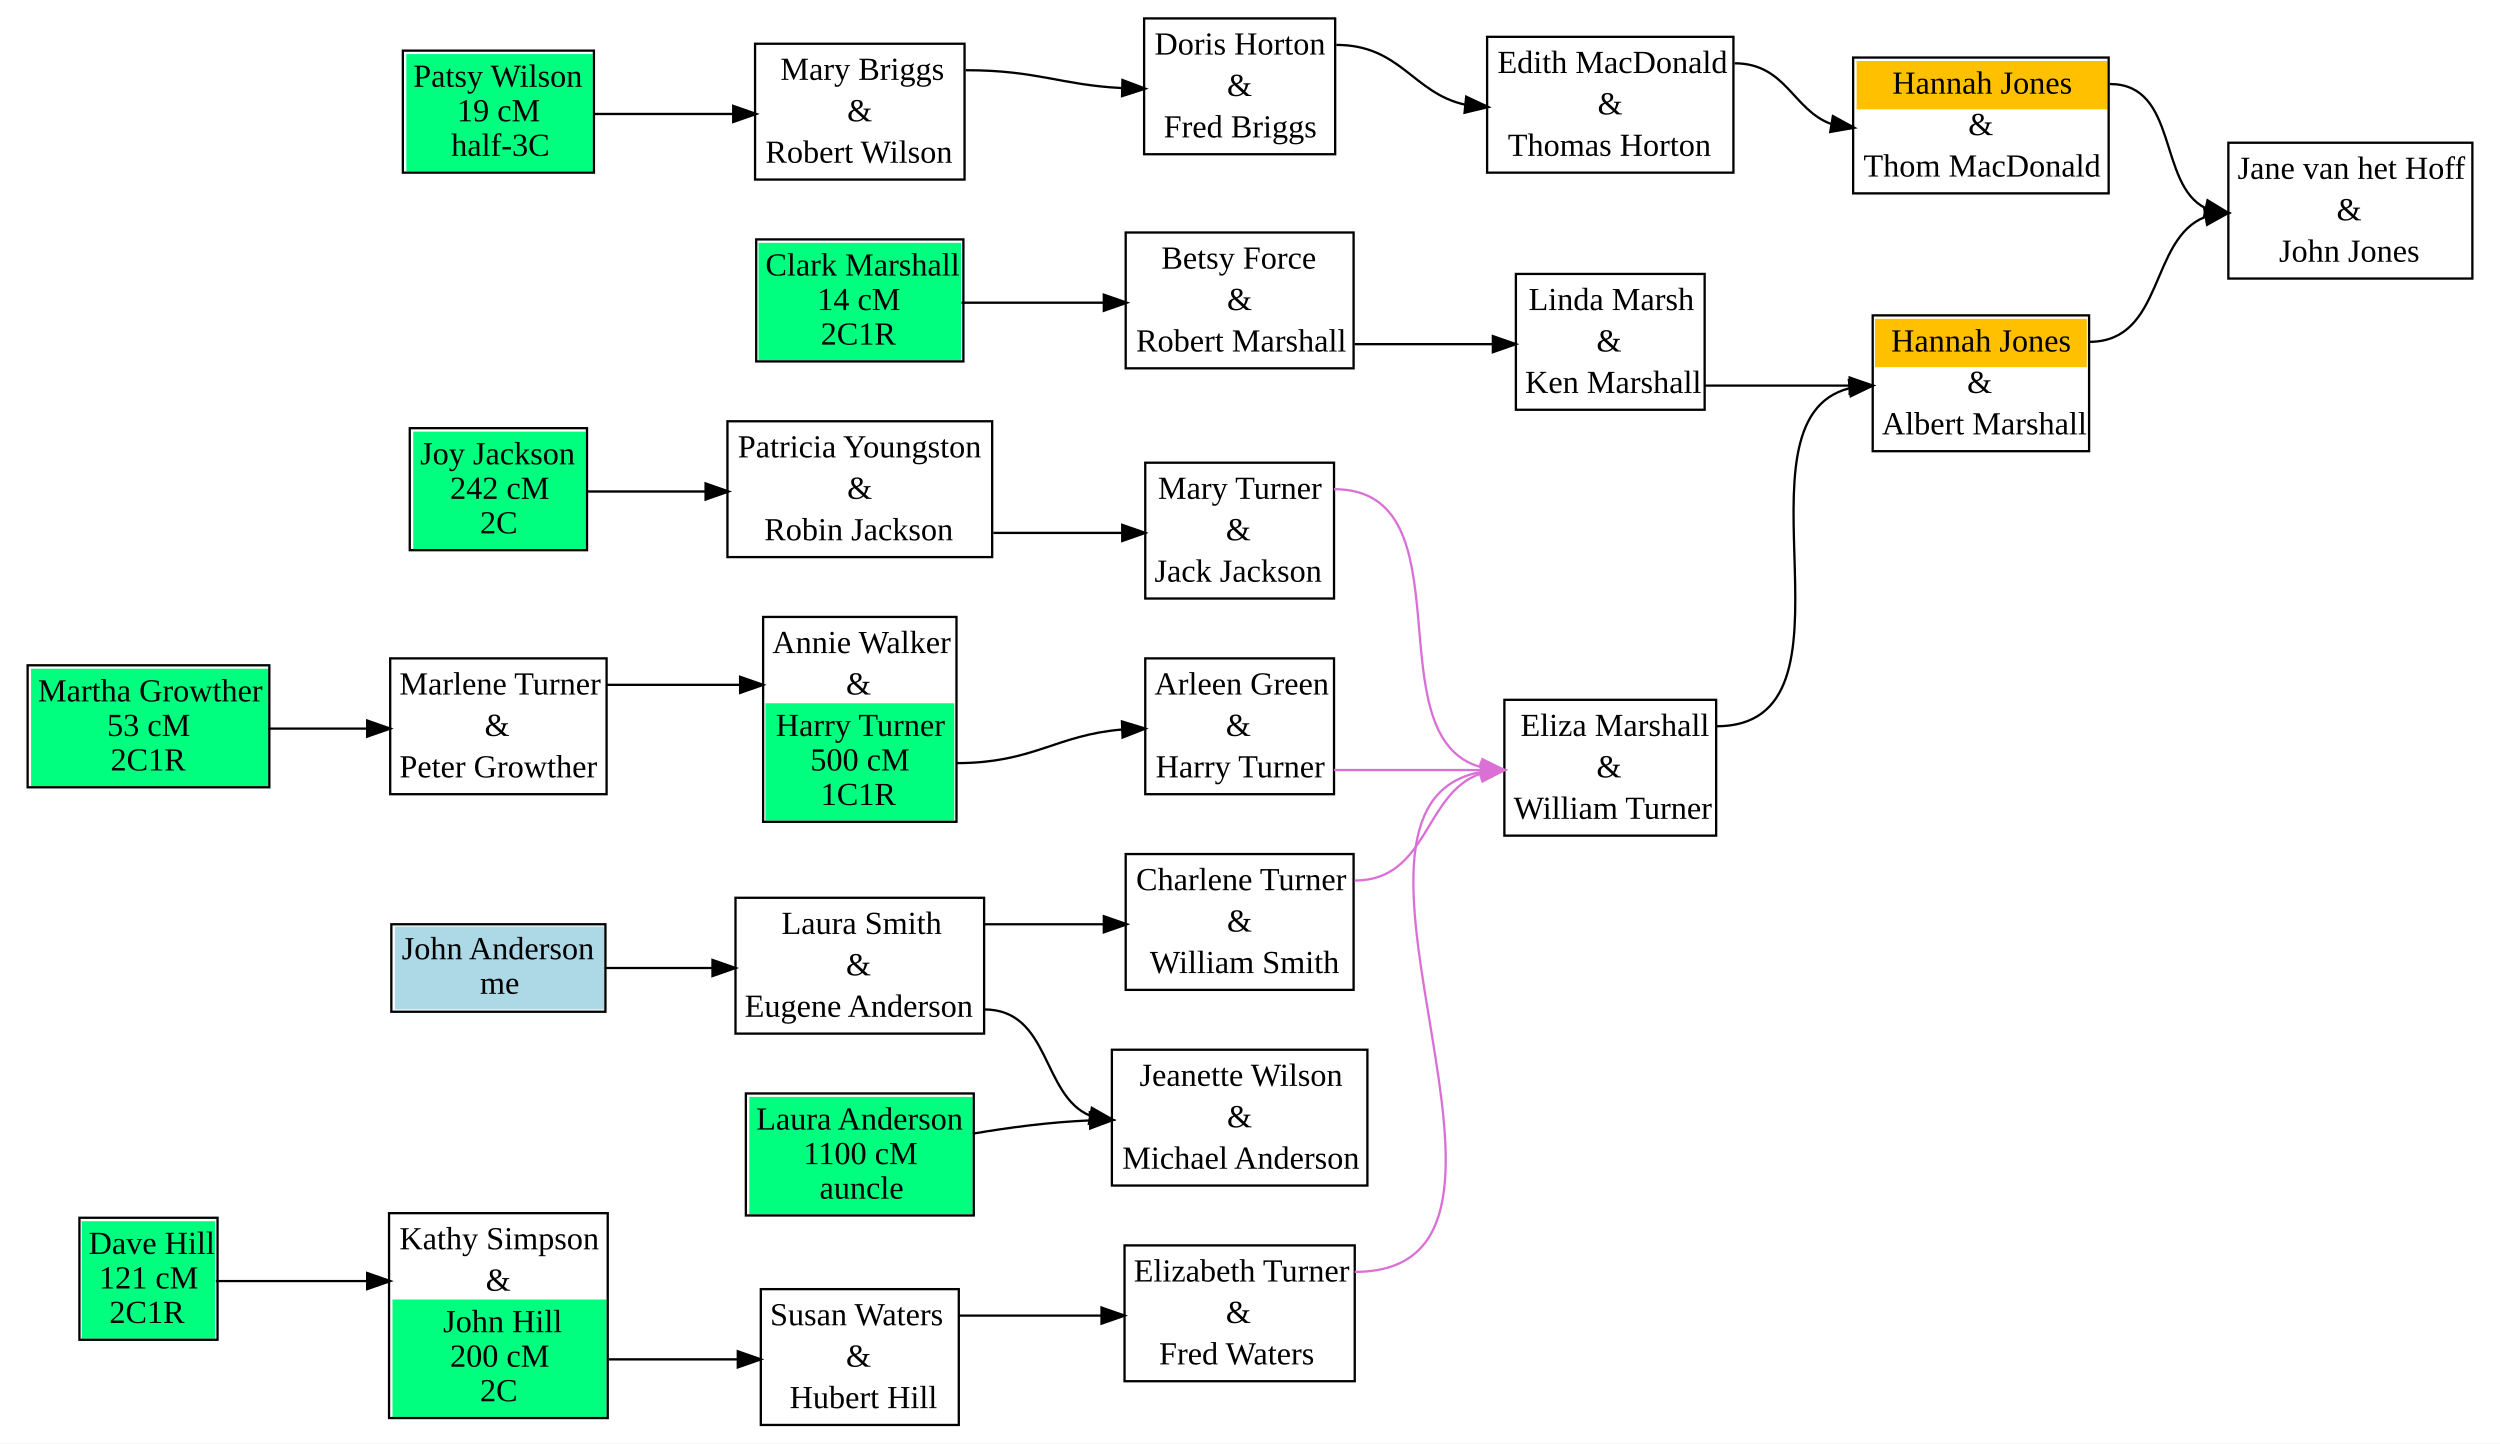
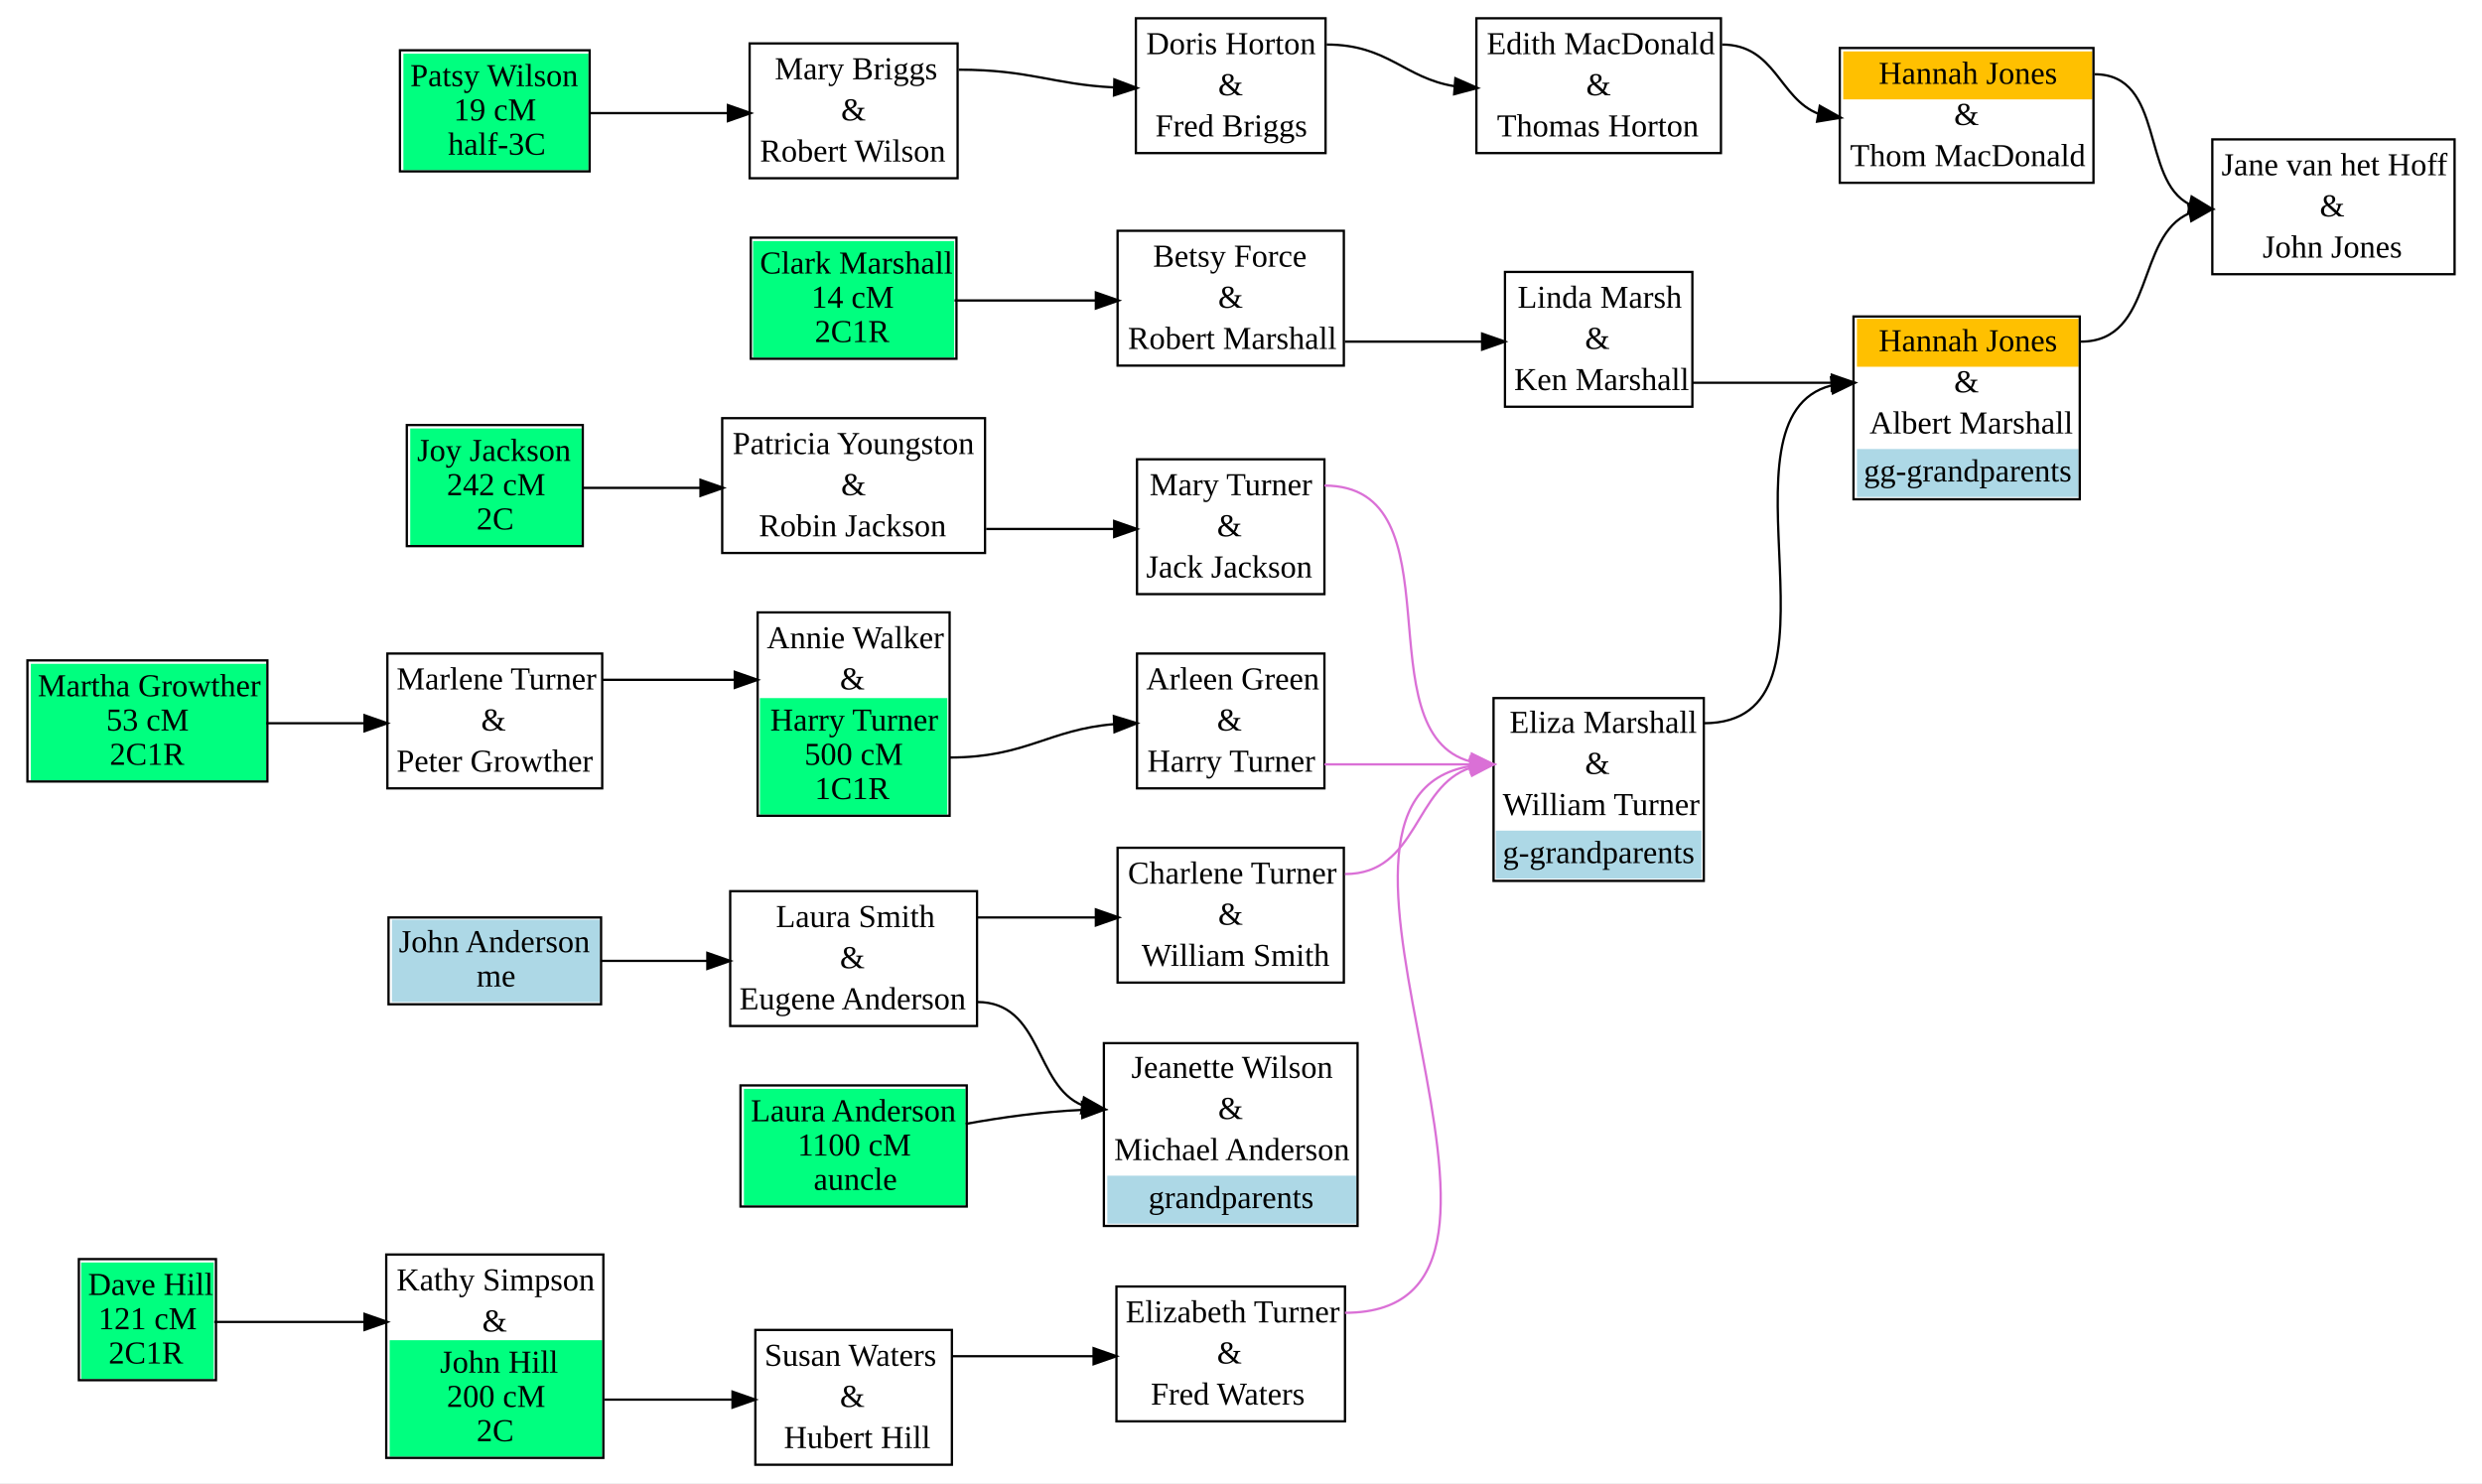
- <svg xmlns="http://www.w3.org/2000/svg" width="1086pt" height="627pt" viewBox="0.00 0.00 1086.00 627.00">
-   <g id="graph0" class="graph" transform="scale(1 1) rotate(0) translate(4 623)">
-     <polygon fill="white" stroke="transparent" points="-4,4 -4,-623 1082,-623 1082,4 -4,4" />
+ <svg xmlns="http://www.w3.org/2000/svg" width="1086pt" height="649pt" viewBox="0.00 0.00 1086.00 649.00">
+   <g id="graph0" class="graph" transform="scale(1 1) rotate(0) translate(4 645)">
+     <polygon fill="white" stroke="transparent" points="-4,4 -4,-645 1082,-645 1082,4 -4,4" />
    <g id="node1" class="node">
-       <polygon fill="#ffc000" stroke="transparent" points="802.5,-575.5 802.5,-596.5 911.5,-596.5 911.5,-575.5 802.5,-575.5" />
-       <text text-anchor="start" x="818" y="-582.3" font-family="Times New Roman,serif" font-size="14.00">Hannah Jones</text>
-       <text text-anchor="start" x="851" y="-564.3" font-family="Times New Roman,serif" font-size="14.00">&amp;</text>
-       <text text-anchor="start" x="805.5" y="-546.3" font-family="Times New Roman,serif" font-size="14.00">Thom MacDonald</text>
-       <polygon fill="none" stroke="black" points="801,-539 801,-598 912,-598 912,-539 801,-539" />
+       <polygon fill="#ffc000" stroke="transparent" points="802.5,-601.5 802.5,-622.5 911.5,-622.5 911.5,-601.5 802.5,-601.5" />
+       <text text-anchor="start" x="818" y="-608.3" font-family="Times New Roman,serif" font-size="14.00">Hannah Jones</text>
+       <text text-anchor="start" x="851" y="-590.3" font-family="Times New Roman,serif" font-size="14.00">&amp;</text>
+       <text text-anchor="start" x="805.5" y="-572.3" font-family="Times New Roman,serif" font-size="14.00">Thom MacDonald</text>
+       <polygon fill="none" stroke="black" points="801,-565 801,-624 912,-624 912,-565 801,-565" />
    </g>
    <g id="node9" class="node">
-       <text text-anchor="start" x="968" y="-545.3" font-family="Times New Roman,serif" font-size="14.00">Jane van het Hoff</text>
-       <text text-anchor="start" x="1011" y="-527.3" font-family="Times New Roman,serif" font-size="14.00">&amp;</text>
-       <text text-anchor="start" x="986" y="-509.3" font-family="Times New Roman,serif" font-size="14.00">John Jones</text>
-       <polygon fill="none" stroke="black" points="964,-502 964,-561 1070,-561 1070,-502 964,-502" />
+       <text text-anchor="start" x="968" y="-568.3" font-family="Times New Roman,serif" font-size="14.00">Jane van het Hoff</text>
+       <text text-anchor="start" x="1011" y="-550.3" font-family="Times New Roman,serif" font-size="14.00">&amp;</text>
+       <text text-anchor="start" x="986" y="-532.3" font-family="Times New Roman,serif" font-size="14.00">John Jones</text>
+       <polygon fill="none" stroke="black" points="964,-525 964,-584 1070,-584 1070,-525 964,-525" />
+     </g>
+     <g id="edge8" class="edge">
+       <path fill="none" stroke="black" d="M912.5,-612.5C943.36,-612.5 932.62,-566.11 954.05,-555.6" />
+       <polygon fill="black" stroke="black" points="954.94,-558.99 964,-553.5 953.49,-552.14 954.94,-558.99" />
+     </g>
+     <g id="node2" class="node">
+       <polygon fill="#ffc000" stroke="transparent" points="808.5,-484.5 808.5,-505.5 905.5,-505.5 905.5,-484.5 808.5,-484.5" />
+       <text text-anchor="start" x="818" y="-491.3" font-family="Times New Roman,serif" font-size="14.00">Hannah Jones</text>
+       <text text-anchor="start" x="851" y="-473.3" font-family="Times New Roman,serif" font-size="14.00">&amp;</text>
+       <text text-anchor="start" x="814" y="-455.3" font-family="Times New Roman,serif" font-size="14.00">Albert Marshall</text>
+       <polygon fill="lightblue" stroke="transparent" points="808.5,-427.5 808.5,-448.5 905.5,-448.5 905.5,-427.5 808.5,-427.5" />
+       <text text-anchor="start" x="811.5" y="-434.3" font-family="Times New Roman,serif" font-size="14.00">gg-grandparents</text>
+       <polygon fill="none" stroke="black" points="807,-426.5 807,-506.5 906,-506.5 906,-426.5 807,-426.5" />
+     </g>
+     <g id="edge11" class="edge">
+       <path fill="none" stroke="black" d="M906.5,-495.5C938.97,-495.5 930.31,-541.91 954.11,-551.7" />
+       <polygon fill="black" stroke="black" points="953.53,-555.15 964,-553.5 954.79,-548.27 953.53,-555.15" />
+     </g>
+     <g id="node3" class="node">
+       <text text-anchor="start" x="335" y="-610.3" font-family="Times New Roman,serif" font-size="14.00">Mary Briggs</text>
+       <text text-anchor="start" x="364" y="-592.3" font-family="Times New Roman,serif" font-size="14.00">&amp;</text>
+       <text text-anchor="start" x="328.5" y="-574.3" font-family="Times New Roman,serif" font-size="14.00">Robert Wilson</text>
+       <polygon fill="none" stroke="black" points="324,-567 324,-626 415,-626 415,-567 324,-567" />
+     </g>
+     <g id="node4" class="node">
+       <text text-anchor="start" x="497.5" y="-621.3" font-family="Times New Roman,serif" font-size="14.00">Doris Horton</text>
+       <text text-anchor="start" x="529" y="-603.3" font-family="Times New Roman,serif" font-size="14.00">&amp;</text>
+       <text text-anchor="start" x="501.5" y="-585.3" font-family="Times New Roman,serif" font-size="14.00">Fred Briggs</text>
+       <polygon fill="none" stroke="black" points="493,-578 493,-637 576,-637 576,-578 493,-578" />
+     </g>
+     <g id="edge12" class="edge">
+       <path fill="none" stroke="black" d="M415.5,-614.5C446.67,-614.5 456.6,-608.1 483.3,-606.75" />
+       <polygon fill="black" stroke="black" points="483.59,-610.24 493.5,-606.5 483.42,-603.24 483.59,-610.24" />
+     </g>
+     <g id="node5" class="node">
+       <text text-anchor="start" x="646.5" y="-621.3" font-family="Times New Roman,serif" font-size="14.00">Edith MacDonald</text>
+       <text text-anchor="start" x="690" y="-603.3" font-family="Times New Roman,serif" font-size="14.00">&amp;</text>
+       <text text-anchor="start" x="651" y="-585.3" font-family="Times New Roman,serif" font-size="14.00">Thomas Horton</text>
+       <polygon fill="none" stroke="black" points="642,-578 642,-637 749,-637 749,-578 642,-578" />
    </g>
    <g id="edge1" class="edge">
-       <path fill="none" stroke="black" d="M912.5,-586.5C942.35,-586.5 933.28,-542.86 954.01,-532.63" />
-       <polygon fill="black" stroke="black" points="954.95,-536.01 964,-530.5 953.49,-529.16 954.95,-536.01" />
-     </g>
-     <g id="node2" class="node">
-       <polygon fill="#ffc000" stroke="transparent" points="810.5,-463.5 810.5,-484.5 902.5,-484.5 902.5,-463.5 810.5,-463.5" />
-       <text text-anchor="start" x="817.5" y="-470.3" font-family="Times New Roman,serif" font-size="14.00">Hannah Jones</text>
-       <text text-anchor="start" x="850.5" y="-452.3" font-family="Times New Roman,serif" font-size="14.00">&amp;</text>
-       <text text-anchor="start" x="813.5" y="-434.3" font-family="Times New Roman,serif" font-size="14.00">Albert Marshall</text>
-       <polygon fill="none" stroke="black" points="809.5,-427 809.5,-486 903.5,-486 903.5,-427 809.5,-427" />
-     </g>
-     <g id="edge13" class="edge">
-       <path fill="none" stroke="black" d="M903.5,-474.5C936.28,-474.5 929.51,-519.31 953.94,-528.76" />
-       <polygon fill="black" stroke="black" points="953.55,-532.25 964,-530.5 954.74,-525.35 953.55,-532.25" />
-     </g>
-     <g id="node3" class="node">
-       <text text-anchor="start" x="335" y="-588.3" font-family="Times New Roman,serif" font-size="14.00">Mary Briggs</text>
-       <text text-anchor="start" x="364" y="-570.3" font-family="Times New Roman,serif" font-size="14.00">&amp;</text>
-       <text text-anchor="start" x="328.5" y="-552.3" font-family="Times New Roman,serif" font-size="14.00">Robert Wilson</text>
-       <polygon fill="none" stroke="black" points="324,-545 324,-604 415,-604 415,-545 324,-545" />
-     </g>
-     <g id="node4" class="node">
-       <text text-anchor="start" x="497.5" y="-599.3" font-family="Times New Roman,serif" font-size="14.00">Doris Horton</text>
-       <text text-anchor="start" x="529" y="-581.3" font-family="Times New Roman,serif" font-size="14.00">&amp;</text>
-       <text text-anchor="start" x="501.5" y="-563.3" font-family="Times New Roman,serif" font-size="14.00">Fred Briggs</text>
-       <polygon fill="none" stroke="black" points="493,-556 493,-615 576,-615 576,-556 493,-556" />
-     </g>
-     <g id="edge10" class="edge">
-       <path fill="none" stroke="black" d="M415.5,-592.5C446.67,-592.5 456.6,-586.1 483.3,-584.75" />
-       <polygon fill="black" stroke="black" points="483.59,-588.24 493.5,-584.5 483.42,-581.24 483.59,-588.24" />
-     </g>
-     <g id="node5" class="node">
-       <text text-anchor="start" x="646.5" y="-591.3" font-family="Times New Roman,serif" font-size="14.00">Edith MacDonald</text>
-       <text text-anchor="start" x="690" y="-573.3" font-family="Times New Roman,serif" font-size="14.00">&amp;</text>
-       <text text-anchor="start" x="651" y="-555.3" font-family="Times New Roman,serif" font-size="14.00">Thomas Horton</text>
-       <polygon fill="none" stroke="black" points="642,-548 642,-607 749,-607 749,-548 642,-548" />
-     </g>
-     <g id="edge21" class="edge">
-       <path fill="none" stroke="black" d="M576.5,-603.5C604.48,-603.5 609.8,-582.46 632.46,-577.53" />
-       <polygon fill="black" stroke="black" points="632.91,-581 642.5,-576.5 632.2,-574.03 632.91,-581" />
-     </g>
-     <g id="edge6" class="edge">
-       <path fill="none" stroke="black" d="M749.5,-595.5C771.85,-595.5 774.81,-575.2 791.4,-569.17" />
-       <polygon fill="black" stroke="black" points="792.2,-572.58 801.5,-567.5 791.06,-565.68 792.2,-572.58" />
+       <path fill="none" stroke="black" d="M576.5,-625.5C603.33,-625.5 610.4,-610.82 632.45,-607.27" />
+       <polygon fill="black" stroke="black" points="632.8,-610.75 642.5,-606.5 632.26,-603.77 632.8,-610.75" />
+     </g>
+     <g id="edge2" class="edge">
+       <path fill="none" stroke="black" d="M749.5,-625.5C772.82,-625.5 774.42,-601.87 791.63,-595.22" />
+       <polygon fill="black" stroke="black" points="792.25,-598.67 801.5,-593.5 791.05,-591.77 792.25,-598.67" />
    </g>
    <g id="node6" class="node">
-       <text text-anchor="start" x="335.5" y="-217.3" font-family="Times New Roman,serif" font-size="14.00">Laura Smith</text>
-       <text text-anchor="start" x="363.5" y="-199.3" font-family="Times New Roman,serif" font-size="14.00">&amp;</text>
-       <text text-anchor="start" x="319.5" y="-181.3" font-family="Times New Roman,serif" font-size="14.00">Eugene Anderson</text>
-       <polygon fill="none" stroke="black" points="315.5,-174 315.5,-233 423.5,-233 423.5,-174 315.5,-174" />
+       <text text-anchor="start" x="335.5" y="-239.3" font-family="Times New Roman,serif" font-size="14.00">Laura Smith</text>
+       <text text-anchor="start" x="363.5" y="-221.3" font-family="Times New Roman,serif" font-size="14.00">&amp;</text>
+       <text text-anchor="start" x="319.5" y="-203.3" font-family="Times New Roman,serif" font-size="14.00">Eugene Anderson</text>
+       <polygon fill="none" stroke="black" points="315.5,-196 315.5,-255 423.5,-255 423.5,-196 315.5,-196" />
    </g>
    <g id="node7" class="node">
-       <text text-anchor="start" x="489.5" y="-236.3" font-family="Times New Roman,serif" font-size="14.00">Charlene Turner</text>
-       <text text-anchor="start" x="529" y="-218.3" font-family="Times New Roman,serif" font-size="14.00">&amp;</text>
-       <text text-anchor="start" x="495.5" y="-200.3" font-family="Times New Roman,serif" font-size="14.00">William Smith</text>
-       <polygon fill="none" stroke="black" points="485,-193 485,-252 584,-252 584,-193 485,-193" />
-     </g>
-     <g id="edge20" class="edge">
-       <path fill="none" stroke="black" d="M423.5,-221.5C447.29,-221.5 455.67,-221.5 475.25,-221.5" />
-       <polygon fill="black" stroke="black" points="475.5,-225 485.5,-221.5 475.5,-218 475.5,-225" />
+       <text text-anchor="start" x="489.5" y="-258.3" font-family="Times New Roman,serif" font-size="14.00">Charlene Turner</text>
+       <text text-anchor="start" x="529" y="-240.3" font-family="Times New Roman,serif" font-size="14.00">&amp;</text>
+       <text text-anchor="start" x="495.5" y="-222.3" font-family="Times New Roman,serif" font-size="14.00">William Smith</text>
+       <polygon fill="none" stroke="black" points="485,-215 485,-274 584,-274 584,-215 485,-215" />
+     </g>
+     <g id="edge5" class="edge">
+       <path fill="none" stroke="black" d="M423.5,-243.5C447.29,-243.5 455.67,-243.5 475.25,-243.5" />
+       <polygon fill="black" stroke="black" points="475.5,-247 485.5,-243.5 475.5,-240 475.5,-247" />
    </g>
    <g id="node20" class="node">
-       <text text-anchor="start" x="491" y="-151.3" font-family="Times New Roman,serif" font-size="14.00">Jeanette Wilson</text>
-       <text text-anchor="start" x="529" y="-133.3" font-family="Times New Roman,serif" font-size="14.00">&amp;</text>
-       <text text-anchor="start" x="483.5" y="-115.3" font-family="Times New Roman,serif" font-size="14.00">Michael Anderson</text>
-       <polygon fill="none" stroke="black" points="479,-108 479,-167 590,-167 590,-108 479,-108" />
-     </g>
-     <g id="edge2" class="edge">
-       <path fill="none" stroke="black" d="M423.5,-184.5C452.44,-184.5 448.38,-147.09 469.58,-138.32" />
-       <polygon fill="black" stroke="black" points="470.3,-141.75 479.5,-136.5 469.03,-134.87 470.3,-141.75" />
+       <text text-anchor="start" x="491" y="-173.3" font-family="Times New Roman,serif" font-size="14.00">Jeanette Wilson</text>
+       <text text-anchor="start" x="529" y="-155.3" font-family="Times New Roman,serif" font-size="14.00">&amp;</text>
+       <text text-anchor="start" x="483.5" y="-137.3" font-family="Times New Roman,serif" font-size="14.00">Michael Anderson</text>
+       <polygon fill="lightblue" stroke="transparent" points="480.5,-109.5 480.5,-130.5 589.5,-130.5 589.5,-109.5 480.5,-109.5" />
+       <text text-anchor="start" x="498.5" y="-116.3" font-family="Times New Roman,serif" font-size="14.00">grandparents</text>
+       <polygon fill="none" stroke="black" points="479,-108.5 479,-188.5 590,-188.5 590,-108.5 479,-108.5" />
+     </g>
+     <g id="edge15" class="edge">
+       <path fill="none" stroke="black" d="M423.5,-206.5C452.19,-206.5 448.54,-169.87 469.65,-161.29" />
+       <polygon fill="black" stroke="black" points="470.28,-164.73 479.5,-159.5 469.04,-157.84 470.28,-164.73" />
    </g>
    <g id="node8" class="node">
-       <text text-anchor="start" x="656.5" y="-303.3" font-family="Times New Roman,serif" font-size="14.00">Eliza Marshall</text>
-       <text text-anchor="start" x="689.5" y="-285.3" font-family="Times New Roman,serif" font-size="14.00">&amp;</text>
-       <text text-anchor="start" x="653.5" y="-267.3" font-family="Times New Roman,serif" font-size="14.00">William Turner</text>
-       <polygon fill="none" stroke="black" points="649.5,-260 649.5,-319 741.5,-319 741.5,-260 649.5,-260" />
-     </g>
-     <g id="edge22" class="edge">
-       <path fill="none" stroke="orchid" d="M584.5,-240.5C616.62,-240.5 614.55,-278.91 639.46,-287.01" />
-       <polygon fill="orchid" stroke="orchid" points="639.09,-290.49 649.5,-288.5 640.12,-283.57 639.09,-290.49" />
-     </g>
-     <g id="edge11" class="edge">
-       <path fill="none" stroke="black" d="M741.5,-307.5C810.07,-307.5 744.79,-440.3 799.25,-454.31" />
-       <polygon fill="black" stroke="black" points="799.16,-457.82 809.5,-455.5 799.97,-450.87 799.16,-457.82" />
+       <text text-anchor="start" x="656.5" y="-324.3" font-family="Times New Roman,serif" font-size="14.00">Eliza Marshall</text>
+       <text text-anchor="start" x="689.5" y="-306.3" font-family="Times New Roman,serif" font-size="14.00">&amp;</text>
+       <text text-anchor="start" x="653.5" y="-288.3" font-family="Times New Roman,serif" font-size="14.00">William Turner</text>
+       <polygon fill="lightblue" stroke="transparent" points="650.5,-260.5 650.5,-281.5 740.5,-281.5 740.5,-260.5 650.5,-260.5" />
+       <text text-anchor="start" x="653.5" y="-267.3" font-family="Times New Roman,serif" font-size="14.00">g-grandparents</text>
+       <polygon fill="none" stroke="black" points="649.5,-259.5 649.5,-339.5 741.5,-339.5 741.5,-259.5 649.5,-259.5" />
+     </g>
+     <g id="edge4" class="edge">
+       <path fill="none" stroke="orchid" d="M584.5,-262.5C616.62,-262.5 614.55,-300.91 639.46,-309.01" />
+       <polygon fill="orchid" stroke="orchid" points="639.09,-312.49 649.5,-310.5 640.12,-305.57 639.09,-312.49" />
+     </g>
+     <g id="edge18" class="edge">
+       <path fill="none" stroke="black" d="M741.5,-328.5C810.11,-328.5 742.97,-462.2 797.26,-476.3" />
+       <polygon fill="black" stroke="black" points="797.16,-479.81 807.5,-477.5 797.98,-472.86 797.16,-479.81" />
    </g>
    <g id="node10" class="node">
      <text text-anchor="start" x="330.5" y="-47.3" font-family="Times New Roman,serif" font-size="14.00">Susan Waters</text>
      <text text-anchor="start" x="363.5" y="-29.3" font-family="Times New Roman,serif" font-size="14.00">&amp;</text>
      <text text-anchor="start" x="339" y="-11.3" font-family="Times New Roman,serif" font-size="14.00">Hubert Hill</text>
      <polygon fill="none" stroke="black" points="326.5,-4 326.5,-63 412.5,-63 412.5,-4 326.5,-4" />
    </g>
    <g id="node11" class="node">
      <text text-anchor="start" x="488.5" y="-66.3" font-family="Times New Roman,serif" font-size="14.00">Elizabeth Turner</text>
      <text text-anchor="start" x="528.5" y="-48.3" font-family="Times New Roman,serif" font-size="14.00">&amp;</text>
      <text text-anchor="start" x="499.5" y="-30.3" font-family="Times New Roman,serif" font-size="14.00">Fred Waters</text>
      <polygon fill="none" stroke="black" points="484.5,-23 484.5,-82 584.5,-82 584.5,-23 484.5,-23" />
    </g>
-     <g id="edge19" class="edge">
+     <g id="edge23" class="edge">
      <path fill="none" stroke="black" d="M412.5,-51.5C440.88,-51.5 450.38,-51.5 474.48,-51.5" />
      <polygon fill="black" stroke="black" points="474.5,-55 484.5,-51.5 474.5,-48 474.5,-55" />
    </g>
-     <g id="edge4" class="edge">
-       <path fill="none" stroke="orchid" d="M584.5,-70.5C681.85,-70.5 558.25,-272.62 639.2,-287.62" />
-       <polygon fill="orchid" stroke="orchid" points="639.24,-291.14 649.5,-288.5 639.83,-284.16 639.24,-291.14" />
+     <g id="edge22" class="edge">
+       <path fill="none" stroke="orchid" d="M584.5,-70.5C691.34,-70.5 549.06,-294.83 639.35,-309.72" />
+       <polygon fill="orchid" stroke="orchid" points="639.26,-313.23 649.5,-310.5 639.8,-306.25 639.26,-313.23" />
    </g>
    <g id="node12" class="node">
      <text text-anchor="start" x="169.5" y="-80.3" font-family="Times New Roman,serif" font-size="14.00">Kathy Simpson</text>
      <text text-anchor="start" x="207" y="-62.3" font-family="Times New Roman,serif" font-size="14.00">&amp;</text>
      <polygon fill="springgreen" stroke="transparent" points="166.5,-7.5 166.5,-58.5 259.5,-58.5 259.5,-7.5 166.5,-7.5" />
      <text text-anchor="start" x="188.5" y="-44.3" font-family="Times New Roman,serif" font-size="14.00">John Hill</text>
      <text text-anchor="start" x="191.5" y="-29.3" font-family="Times New Roman,serif" font-size="14.00">200 cM</text>
      <text text-anchor="start" x="204.5" y="-14.3" font-family="Times New Roman,serif" font-size="14.00">2C</text>
      <polygon fill="none" stroke="black" points="165,-7 165,-96 260,-96 260,-7 165,-7" />
    </g>
-     <g id="edge26" class="edge">
+     <g id="edge3" class="edge">
      <path fill="none" stroke="black" d="M260.5,-32.5C286.17,-32.5 294.99,-32.5 316.45,-32.5" />
      <polygon fill="black" stroke="black" points="316.5,-36 326.5,-32.5 316.5,-29 316.5,-36" />
    </g>
    <g id="node13" class="node">
-       <text text-anchor="start" x="316.5" y="-424.3" font-family="Times New Roman,serif" font-size="14.00">Patricia Youngston</text>
-       <text text-anchor="start" x="364" y="-406.3" font-family="Times New Roman,serif" font-size="14.00">&amp;</text>
-       <text text-anchor="start" x="328" y="-388.3" font-family="Times New Roman,serif" font-size="14.00">Robin Jackson</text>
-       <polygon fill="none" stroke="black" points="312,-381 312,-440 427,-440 427,-381 312,-381" />
+       <text text-anchor="start" x="316.5" y="-446.3" font-family="Times New Roman,serif" font-size="14.00">Patricia Youngston</text>
+       <text text-anchor="start" x="364" y="-428.3" font-family="Times New Roman,serif" font-size="14.00">&amp;</text>
+       <text text-anchor="start" x="328" y="-410.3" font-family="Times New Roman,serif" font-size="14.00">Robin Jackson</text>
+       <polygon fill="none" stroke="black" points="312,-403 312,-462 427,-462 427,-403 312,-403" />
    </g>
    <g id="node14" class="node">
-       <text text-anchor="start" x="499" y="-406.3" font-family="Times New Roman,serif" font-size="14.00">Mary Turner</text>
-       <text text-anchor="start" x="528.5" y="-388.3" font-family="Times New Roman,serif" font-size="14.00">&amp;</text>
-       <text text-anchor="start" x="497.5" y="-370.3" font-family="Times New Roman,serif" font-size="14.00">Jack Jackson</text>
-       <polygon fill="none" stroke="black" points="493.5,-363 493.5,-422 575.5,-422 575.5,-363 493.5,-363" />
-     </g>
-     <g id="edge5" class="edge">
-       <path fill="none" stroke="black" d="M427.5,-391.5C453.17,-391.5 461.99,-391.5 483.45,-391.5" />
-       <polygon fill="black" stroke="black" points="483.5,-395 493.5,-391.5 483.5,-388 483.5,-395" />
-     </g>
-     <g id="edge3" class="edge">
-       <path fill="none" stroke="orchid" d="M575.5,-410.5C635.2,-410.5 591.88,-302.38 639.5,-289.71" />
-       <polygon fill="orchid" stroke="orchid" points="639.99,-293.17 649.5,-288.5 639.15,-286.22 639.99,-293.17" />
+       <text text-anchor="start" x="499" y="-428.3" font-family="Times New Roman,serif" font-size="14.00">Mary Turner</text>
+       <text text-anchor="start" x="528.5" y="-410.3" font-family="Times New Roman,serif" font-size="14.00">&amp;</text>
+       <text text-anchor="start" x="497.5" y="-392.3" font-family="Times New Roman,serif" font-size="14.00">Jack Jackson</text>
+       <polygon fill="none" stroke="black" points="493.5,-385 493.5,-444 575.5,-444 575.5,-385 493.5,-385" />
+     </g>
+     <g id="edge13" class="edge">
+       <path fill="none" stroke="black" d="M427.5,-413.5C453.17,-413.5 461.99,-413.5 483.45,-413.5" />
+       <polygon fill="black" stroke="black" points="483.5,-417 493.5,-413.5 483.5,-410 483.5,-417" />
+     </g>
+     <g id="edge17" class="edge">
+       <path fill="none" stroke="orchid" d="M575.5,-432.5C635.2,-432.5 591.88,-324.38 639.5,-311.71" />
+       <polygon fill="orchid" stroke="orchid" points="639.99,-315.17 649.5,-310.5 639.15,-308.22 639.99,-315.17" />
    </g>
    <g id="node15" class="node">
-       <text text-anchor="start" x="497.5" y="-321.3" font-family="Times New Roman,serif" font-size="14.00">Arleen Green</text>
-       <text text-anchor="start" x="528.5" y="-303.3" font-family="Times New Roman,serif" font-size="14.00">&amp;</text>
-       <text text-anchor="start" x="498" y="-285.3" font-family="Times New Roman,serif" font-size="14.00">Harry Turner</text>
-       <polygon fill="none" stroke="black" points="493.5,-278 493.5,-337 575.5,-337 575.5,-278 493.5,-278" />
-     </g>
-     <g id="edge12" class="edge">
-       <path fill="none" stroke="orchid" d="M575.5,-288.5C604.66,-288.5 614.43,-288.5 639.2,-288.5" />
-       <polygon fill="orchid" stroke="orchid" points="639.5,-292 649.5,-288.5 639.5,-285 639.5,-292" />
+       <text text-anchor="start" x="497.5" y="-343.3" font-family="Times New Roman,serif" font-size="14.00">Arleen Green</text>
+       <text text-anchor="start" x="528.5" y="-325.3" font-family="Times New Roman,serif" font-size="14.00">&amp;</text>
+       <text text-anchor="start" x="498" y="-307.3" font-family="Times New Roman,serif" font-size="14.00">Harry Turner</text>
+       <polygon fill="none" stroke="black" points="493.5,-300 493.5,-359 575.5,-359 575.5,-300 493.5,-300" />
+     </g>
+     <g id="edge7" class="edge">
+       <path fill="none" stroke="orchid" d="M575.5,-310.5C604.66,-310.5 614.43,-310.5 639.2,-310.5" />
+       <polygon fill="orchid" stroke="orchid" points="639.5,-314 649.5,-310.5 639.5,-307 639.5,-314" />
    </g>
    <g id="node16" class="node">
-       <text text-anchor="start" x="169.5" y="-321.3" font-family="Times New Roman,serif" font-size="14.00">Marlene Turner</text>
-       <text text-anchor="start" x="206.5" y="-303.3" font-family="Times New Roman,serif" font-size="14.00">&amp;</text>
-       <text text-anchor="start" x="169.5" y="-285.3" font-family="Times New Roman,serif" font-size="14.00">Peter Growther</text>
-       <polygon fill="none" stroke="black" points="165.5,-278 165.5,-337 259.5,-337 259.5,-278 165.5,-278" />
+       <text text-anchor="start" x="169.5" y="-343.3" font-family="Times New Roman,serif" font-size="14.00">Marlene Turner</text>
+       <text text-anchor="start" x="206.5" y="-325.3" font-family="Times New Roman,serif" font-size="14.00">&amp;</text>
+       <text text-anchor="start" x="169.5" y="-307.3" font-family="Times New Roman,serif" font-size="14.00">Peter Growther</text>
+       <polygon fill="none" stroke="black" points="165.5,-300 165.5,-359 259.5,-359 259.5,-300 165.5,-300" />
    </g>
    <g id="node17" class="node">
-       <text text-anchor="start" x="331.5" y="-339.3" font-family="Times New Roman,serif" font-size="14.00">Annie Walker</text>
-       <text text-anchor="start" x="363.5" y="-321.3" font-family="Times New Roman,serif" font-size="14.00">&amp;</text>
-       <polygon fill="springgreen" stroke="transparent" points="328.5,-266.5 328.5,-317.5 410.5,-317.5 410.5,-266.5 328.5,-266.5" />
-       <text text-anchor="start" x="333" y="-303.3" font-family="Times New Roman,serif" font-size="14.00">Harry Turner</text>
-       <text text-anchor="start" x="348" y="-288.3" font-family="Times New Roman,serif" font-size="14.00">500 cM</text>
-       <text text-anchor="start" x="352.5" y="-273.3" font-family="Times New Roman,serif" font-size="14.00">1C1R</text>
-       <polygon fill="none" stroke="black" points="327.5,-266 327.5,-355 411.5,-355 411.5,-266 327.5,-266" />
-     </g>
-     <g id="edge25" class="edge">
-       <path fill="none" stroke="black" d="M259.5,-325.5C286.06,-325.5 295.12,-325.5 317.44,-325.5" />
-       <polygon fill="black" stroke="black" points="317.5,-329 327.5,-325.5 317.5,-322 317.5,-329" />
-     </g>
-     <g id="edge8" class="edge">
-       <path fill="none" stroke="black" d="M411.5,-291.5C444.93,-291.5 454.63,-303.71 483.43,-306.1" />
-       <polygon fill="black" stroke="black" points="483.37,-309.6 493.5,-306.5 483.65,-302.6 483.37,-309.6" />
+       <text text-anchor="start" x="331.5" y="-361.3" font-family="Times New Roman,serif" font-size="14.00">Annie Walker</text>
+       <text text-anchor="start" x="363.5" y="-343.3" font-family="Times New Roman,serif" font-size="14.00">&amp;</text>
+       <polygon fill="springgreen" stroke="transparent" points="328.5,-288.5 328.5,-339.5 410.5,-339.5 410.5,-288.5 328.5,-288.5" />
+       <text text-anchor="start" x="333" y="-325.3" font-family="Times New Roman,serif" font-size="14.00">Harry Turner</text>
+       <text text-anchor="start" x="348" y="-310.3" font-family="Times New Roman,serif" font-size="14.00">500 cM</text>
+       <text text-anchor="start" x="352.5" y="-295.3" font-family="Times New Roman,serif" font-size="14.00">1C1R</text>
+       <polygon fill="none" stroke="black" points="327.5,-288 327.5,-377 411.5,-377 411.5,-288 327.5,-288" />
+     </g>
+     <g id="edge21" class="edge">
+       <path fill="none" stroke="black" d="M259.5,-347.5C286.06,-347.5 295.12,-347.5 317.44,-347.5" />
+       <polygon fill="black" stroke="black" points="317.5,-351 327.5,-347.5 317.5,-344 317.5,-351" />
+     </g>
+     <g id="edge6" class="edge">
+       <path fill="none" stroke="black" d="M411.5,-313.5C444.93,-313.5 454.63,-325.71 483.43,-328.1" />
+       <polygon fill="black" stroke="black" points="483.37,-331.6 493.5,-328.5 483.65,-324.6 483.37,-331.6" />
    </g>
    <g id="node18" class="node">
-       <text text-anchor="start" x="500.5" y="-506.3" font-family="Times New Roman,serif" font-size="14.00">Betsy Force</text>
-       <text text-anchor="start" x="529" y="-488.3" font-family="Times New Roman,serif" font-size="14.00">&amp;</text>
-       <text text-anchor="start" x="489.5" y="-470.3" font-family="Times New Roman,serif" font-size="14.00">Robert Marshall</text>
-       <polygon fill="none" stroke="black" points="485,-463 485,-522 584,-522 584,-463 485,-463" />
+       <text text-anchor="start" x="500.5" y="-528.3" font-family="Times New Roman,serif" font-size="14.00">Betsy Force</text>
+       <text text-anchor="start" x="529" y="-510.3" font-family="Times New Roman,serif" font-size="14.00">&amp;</text>
+       <text text-anchor="start" x="489.5" y="-492.3" font-family="Times New Roman,serif" font-size="14.00">Robert Marshall</text>
+       <polygon fill="none" stroke="black" points="485,-485 485,-544 584,-544 584,-485 485,-485" />
    </g>
    <g id="node19" class="node">
-       <text text-anchor="start" x="660" y="-488.3" font-family="Times New Roman,serif" font-size="14.00">Linda Marsh</text>
-       <text text-anchor="start" x="689.5" y="-470.3" font-family="Times New Roman,serif" font-size="14.00">&amp;</text>
-       <text text-anchor="start" x="658.5" y="-452.3" font-family="Times New Roman,serif" font-size="14.00">Ken Marshall</text>
-       <polygon fill="none" stroke="black" points="654.5,-445 654.5,-504 736.5,-504 736.5,-445 654.5,-445" />
+       <text text-anchor="start" x="660" y="-510.3" font-family="Times New Roman,serif" font-size="14.00">Linda Marsh</text>
+       <text text-anchor="start" x="689.5" y="-492.3" font-family="Times New Roman,serif" font-size="14.00">&amp;</text>
+       <text text-anchor="start" x="658.5" y="-474.3" font-family="Times New Roman,serif" font-size="14.00">Ken Marshall</text>
+       <polygon fill="none" stroke="black" points="654.5,-467 654.5,-526 736.5,-526 736.5,-467 654.5,-467" />
    </g>
    <g id="edge16" class="edge">
-       <path fill="none" stroke="black" d="M584.5,-473.5C611.97,-473.5 621.25,-473.5 644.45,-473.5" />
-       <polygon fill="black" stroke="black" points="644.5,-477 654.5,-473.5 644.5,-470 644.5,-477" />
-     </g>
-     <g id="edge18" class="edge">
-       <path fill="none" stroke="black" d="M736.5,-455.5C765.27,-455.5 774.91,-455.5 799.34,-455.5" />
-       <polygon fill="black" stroke="black" points="799.5,-459 809.5,-455.5 799.5,-452 799.5,-459" />
+       <path fill="none" stroke="black" d="M584.5,-495.5C611.97,-495.5 621.25,-495.5 644.45,-495.5" />
+       <polygon fill="black" stroke="black" points="644.5,-499 654.5,-495.5 644.5,-492 644.5,-499" />
+     </g>
+     <g id="edge10" class="edge">
+       <path fill="none" stroke="black" d="M736.5,-477.5C764.36,-477.5 773.77,-477.5 797.31,-477.5" />
+       <polygon fill="black" stroke="black" points="797.5,-481 807.5,-477.5 797.5,-474 797.5,-481" />
    </g>
    <g id="node21" class="node">
-       <polygon fill="springgreen" stroke="transparent" points="325.5,-466.5 325.5,-517.5 413.5,-517.5 413.5,-466.5 325.5,-466.5" />
-       <text text-anchor="start" x="328.5" y="-503.3" font-family="Times New Roman,serif" font-size="14.00">Clark Marshall</text>
-       <text text-anchor="start" x="351" y="-488.3" font-family="Times New Roman,serif" font-size="14.00">14 cM</text>
-       <text text-anchor="start" x="352.5" y="-473.3" font-family="Times New Roman,serif" font-size="14.00">2C1R</text>
-       <polygon fill="none" stroke="black" points="324.5,-466 324.5,-519 414.5,-519 414.5,-466 324.5,-466" />
-     </g>
-     <g id="edge7" class="edge">
-       <path fill="none" stroke="black" d="M413.64,-491.5C432.19,-491.5 454.38,-491.5 475.33,-491.5" />
-       <polygon fill="black" stroke="black" points="475.5,-495 485.5,-491.5 475.5,-488 475.5,-495" />
+       <polygon fill="lightblue" stroke="transparent" points="167.5,-206.5 167.5,-242.5 258.5,-242.5 258.5,-206.5 167.5,-206.5" />
+       <text text-anchor="start" x="170.5" y="-228.3" font-family="Times New Roman,serif" font-size="14.00">John Anderson</text>
+       <text text-anchor="start" x="204.5" y="-213.3" font-family="Times New Roman,serif" font-size="14.00">me</text>
+       <polygon fill="none" stroke="black" points="166,-205.5 166,-243.5 259,-243.5 259,-205.5 166,-205.5" />
+     </g>
+     <g id="edge24" class="edge">
+       <path fill="none" stroke="black" d="M258.75,-224.5C273.23,-224.5 289.63,-224.5 305.32,-224.5" />
+       <polygon fill="black" stroke="black" points="305.5,-228 315.5,-224.5 305.5,-221 305.5,-228" />
    </g>
    <g id="node22" class="node">
-       <polygon fill="springgreen" stroke="transparent" points="172.5,-548.5 172.5,-599.5 253.5,-599.5 253.5,-548.5 172.5,-548.5" />
-       <text text-anchor="start" x="175.5" y="-585.3" font-family="Times New Roman,serif" font-size="14.00">Patsy Wilson</text>
-       <text text-anchor="start" x="194.5" y="-570.3" font-family="Times New Roman,serif" font-size="14.00">19 cM</text>
-       <text text-anchor="start" x="192" y="-555.3" font-family="Times New Roman,serif" font-size="14.00">half-3C</text>
-       <polygon fill="none" stroke="black" points="171,-548 171,-601 254,-601 254,-548 171,-548" />
-     </g>
-     <g id="edge15" class="edge">
-       <path fill="none" stroke="black" d="M253.7,-573.5C271.75,-573.5 293.72,-573.5 314.45,-573.5" />
-       <polygon fill="black" stroke="black" points="314.5,-577 324.5,-573.5 314.5,-570 314.5,-577" />
-     </g>
-     <g id="node23" class="node">
-       <polygon fill="springgreen" stroke="transparent" points="9.5,-281.5 9.5,-332.5 112.5,-332.5 112.5,-281.5 9.5,-281.5" />
-       <text text-anchor="start" x="12.5" y="-318.3" font-family="Times New Roman,serif" font-size="14.00">Martha Growther</text>
-       <text text-anchor="start" x="42.5" y="-303.3" font-family="Times New Roman,serif" font-size="14.00">53 cM</text>
-       <text text-anchor="start" x="44" y="-288.3" font-family="Times New Roman,serif" font-size="14.00">2C1R</text>
-       <polygon fill="none" stroke="black" points="8,-281 8,-334 113,-334 113,-281 8,-281" />
-     </g>
-     <g id="edge17" class="edge">
-       <path fill="none" stroke="black" d="M112.53,-306.5C126.07,-306.5 140.95,-306.5 155.23,-306.5" />
-       <polygon fill="black" stroke="black" points="155.5,-310 165.5,-306.5 155.5,-303 155.5,-310" />
-     </g>
-     <g id="node24" class="node">
-       <polygon fill="springgreen" stroke="transparent" points="321.5,-95.5 321.5,-146.5 418.5,-146.5 418.5,-95.5 321.5,-95.5" />
-       <text text-anchor="start" x="324.5" y="-132.3" font-family="Times New Roman,serif" font-size="14.00">Laura Anderson</text>
-       <text text-anchor="start" x="345" y="-117.3" font-family="Times New Roman,serif" font-size="14.00">1100 cM</text>
-       <text text-anchor="start" x="352" y="-102.3" font-family="Times New Roman,serif" font-size="14.00">auncle</text>
-       <polygon fill="none" stroke="black" points="320,-95 320,-148 419,-148 419,-95 320,-95" />
-     </g>
-     <g id="edge9" class="edge">
-       <path fill="none" stroke="black" d="M418.59,-130.54C434.35,-133.23 452.28,-135.59 469.48,-136.29" />
-       <polygon fill="black" stroke="black" points="469.43,-139.79 479.5,-136.5 469.58,-132.79 469.43,-139.79" />
-     </g>
-     <g id="node25" class="node">
-       <polygon fill="springgreen" stroke="transparent" points="175.5,-384.5 175.5,-435.5 250.5,-435.5 250.5,-384.5 175.5,-384.5" />
-       <text text-anchor="start" x="178.5" y="-421.3" font-family="Times New Roman,serif" font-size="14.00">Joy Jackson</text>
-       <text text-anchor="start" x="191.5" y="-406.3" font-family="Times New Roman,serif" font-size="14.00">242 cM</text>
-       <text text-anchor="start" x="204.5" y="-391.3" font-family="Times New Roman,serif" font-size="14.00">2C</text>
-       <polygon fill="none" stroke="black" points="174,-384 174,-437 251,-437 251,-384 174,-384" />
-     </g>
-     <g id="edge24" class="edge">
-       <path fill="none" stroke="black" d="M250.8,-409.5C266.24,-409.5 284.72,-409.5 302.29,-409.5" />
-       <polygon fill="black" stroke="black" points="302.5,-413 312.5,-409.5 302.5,-406 302.5,-413" />
-     </g>
-     <g id="node26" class="node">
-       <polygon fill="lightblue" stroke="transparent" points="167.5,-184.5 167.5,-220.5 258.5,-220.5 258.5,-184.5 167.5,-184.5" />
-       <text text-anchor="start" x="170.5" y="-206.3" font-family="Times New Roman,serif" font-size="14.00">John Anderson</text>
-       <text text-anchor="start" x="204.5" y="-191.3" font-family="Times New Roman,serif" font-size="14.00">me</text>
-       <polygon fill="none" stroke="black" points="166,-183.5 166,-221.5 259,-221.5 259,-183.5 166,-183.5" />
-     </g>
-     <g id="edge14" class="edge">
-       <path fill="none" stroke="black" d="M258.75,-202.5C273.23,-202.5 289.63,-202.5 305.32,-202.5" />
-       <polygon fill="black" stroke="black" points="305.5,-206 315.5,-202.5 305.5,-199 305.5,-206" />
-     </g>
-     <g id="node27" class="node">
      <polygon fill="springgreen" stroke="transparent" points="31.5,-41.5 31.5,-92.5 89.5,-92.5 89.5,-41.5 31.5,-41.5" />
      <text text-anchor="start" x="34.5" y="-78.3" font-family="Times New Roman,serif" font-size="14.00">Dave Hill</text>
      <text text-anchor="start" x="39" y="-63.3" font-family="Times New Roman,serif" font-size="14.00">121 cM</text>
      <text text-anchor="start" x="43.5" y="-48.3" font-family="Times New Roman,serif" font-size="14.00">2C1R</text>
      <polygon fill="none" stroke="black" points="30.5,-41 30.5,-94 90.5,-94 90.5,-41 30.5,-41" />
    </g>
-     <g id="edge23" class="edge">
+     <g id="edge14" class="edge">
      <path fill="none" stroke="black" d="M89.75,-66.5C107.97,-66.5 132.47,-66.5 155.43,-66.5" />
      <polygon fill="black" stroke="black" points="155.5,-70 165.5,-66.5 155.5,-63 155.5,-70" />
    </g>
+     <g id="node23" class="node">
+       <polygon fill="springgreen" stroke="transparent" points="172.5,-570.5 172.5,-621.5 253.5,-621.5 253.5,-570.5 172.5,-570.5" />
+       <text text-anchor="start" x="175.5" y="-607.3" font-family="Times New Roman,serif" font-size="14.00">Patsy Wilson</text>
+       <text text-anchor="start" x="194.5" y="-592.3" font-family="Times New Roman,serif" font-size="14.00">19 cM</text>
+       <text text-anchor="start" x="192" y="-577.3" font-family="Times New Roman,serif" font-size="14.00">half-3C</text>
+       <polygon fill="none" stroke="black" points="171,-570 171,-623 254,-623 254,-570 171,-570" />
+     </g>
+     <g id="edge19" class="edge">
+       <path fill="none" stroke="black" d="M253.7,-595.5C271.75,-595.5 293.72,-595.5 314.45,-595.5" />
+       <polygon fill="black" stroke="black" points="314.5,-599 324.5,-595.5 314.5,-592 314.5,-599" />
+     </g>
+     <g id="node24" class="node">
+       <polygon fill="springgreen" stroke="transparent" points="321.5,-117.5 321.5,-168.5 418.5,-168.5 418.5,-117.5 321.5,-117.5" />
+       <text text-anchor="start" x="324.5" y="-154.3" font-family="Times New Roman,serif" font-size="14.00">Laura Anderson</text>
+       <text text-anchor="start" x="345" y="-139.3" font-family="Times New Roman,serif" font-size="14.00">1100 cM</text>
+       <text text-anchor="start" x="352" y="-124.3" font-family="Times New Roman,serif" font-size="14.00">auncle</text>
+       <polygon fill="none" stroke="black" points="320,-117 320,-170 419,-170 419,-117 320,-117" />
+     </g>
+     <g id="edge9" class="edge">
+       <path fill="none" stroke="black" d="M418.56,-153.17C434.31,-156.03 452.25,-158.53 469.47,-159.28" />
+       <polygon fill="black" stroke="black" points="469.42,-162.78 479.5,-159.5 469.58,-155.78 469.42,-162.78" />
+     </g>
+     <g id="node25" class="node">
+       <polygon fill="springgreen" stroke="transparent" points="325.5,-488.5 325.5,-539.5 413.5,-539.5 413.5,-488.5 325.5,-488.5" />
+       <text text-anchor="start" x="328.5" y="-525.3" font-family="Times New Roman,serif" font-size="14.00">Clark Marshall</text>
+       <text text-anchor="start" x="351" y="-510.3" font-family="Times New Roman,serif" font-size="14.00">14 cM</text>
+       <text text-anchor="start" x="352.5" y="-495.3" font-family="Times New Roman,serif" font-size="14.00">2C1R</text>
+       <polygon fill="none" stroke="black" points="324.5,-488 324.5,-541 414.5,-541 414.5,-488 324.5,-488" />
+     </g>
+     <g id="edge25" class="edge">
+       <path fill="none" stroke="black" d="M413.64,-513.5C432.19,-513.5 454.38,-513.5 475.33,-513.5" />
+       <polygon fill="black" stroke="black" points="475.5,-517 485.5,-513.5 475.5,-510 475.5,-517" />
+     </g>
+     <g id="node26" class="node">
+       <polygon fill="springgreen" stroke="transparent" points="9.5,-303.5 9.5,-354.5 112.5,-354.5 112.5,-303.5 9.5,-303.5" />
+       <text text-anchor="start" x="12.5" y="-340.3" font-family="Times New Roman,serif" font-size="14.00">Martha Growther</text>
+       <text text-anchor="start" x="42.5" y="-325.3" font-family="Times New Roman,serif" font-size="14.00">53 cM</text>
+       <text text-anchor="start" x="44" y="-310.3" font-family="Times New Roman,serif" font-size="14.00">2C1R</text>
+       <polygon fill="none" stroke="black" points="8,-303 8,-356 113,-356 113,-303 8,-303" />
+     </g>
+     <g id="edge26" class="edge">
+       <path fill="none" stroke="black" d="M112.53,-328.5C126.07,-328.5 140.95,-328.5 155.23,-328.5" />
+       <polygon fill="black" stroke="black" points="155.5,-332 165.5,-328.5 155.5,-325 155.5,-332" />
+     </g>
+     <g id="node27" class="node">
+       <polygon fill="springgreen" stroke="transparent" points="175.5,-406.5 175.5,-457.5 250.5,-457.5 250.5,-406.5 175.5,-406.5" />
+       <text text-anchor="start" x="178.5" y="-443.3" font-family="Times New Roman,serif" font-size="14.00">Joy Jackson</text>
+       <text text-anchor="start" x="191.5" y="-428.3" font-family="Times New Roman,serif" font-size="14.00">242 cM</text>
+       <text text-anchor="start" x="204.5" y="-413.3" font-family="Times New Roman,serif" font-size="14.00">2C</text>
+       <polygon fill="none" stroke="black" points="174,-406 174,-459 251,-459 251,-406 174,-406" />
+     </g>
+     <g id="edge20" class="edge">
+       <path fill="none" stroke="black" d="M250.8,-431.5C266.24,-431.5 284.72,-431.5 302.29,-431.5" />
+       <polygon fill="black" stroke="black" points="302.5,-435 312.5,-431.5 302.5,-428 302.5,-435" />
+     </g>
  </g>
</svg>
